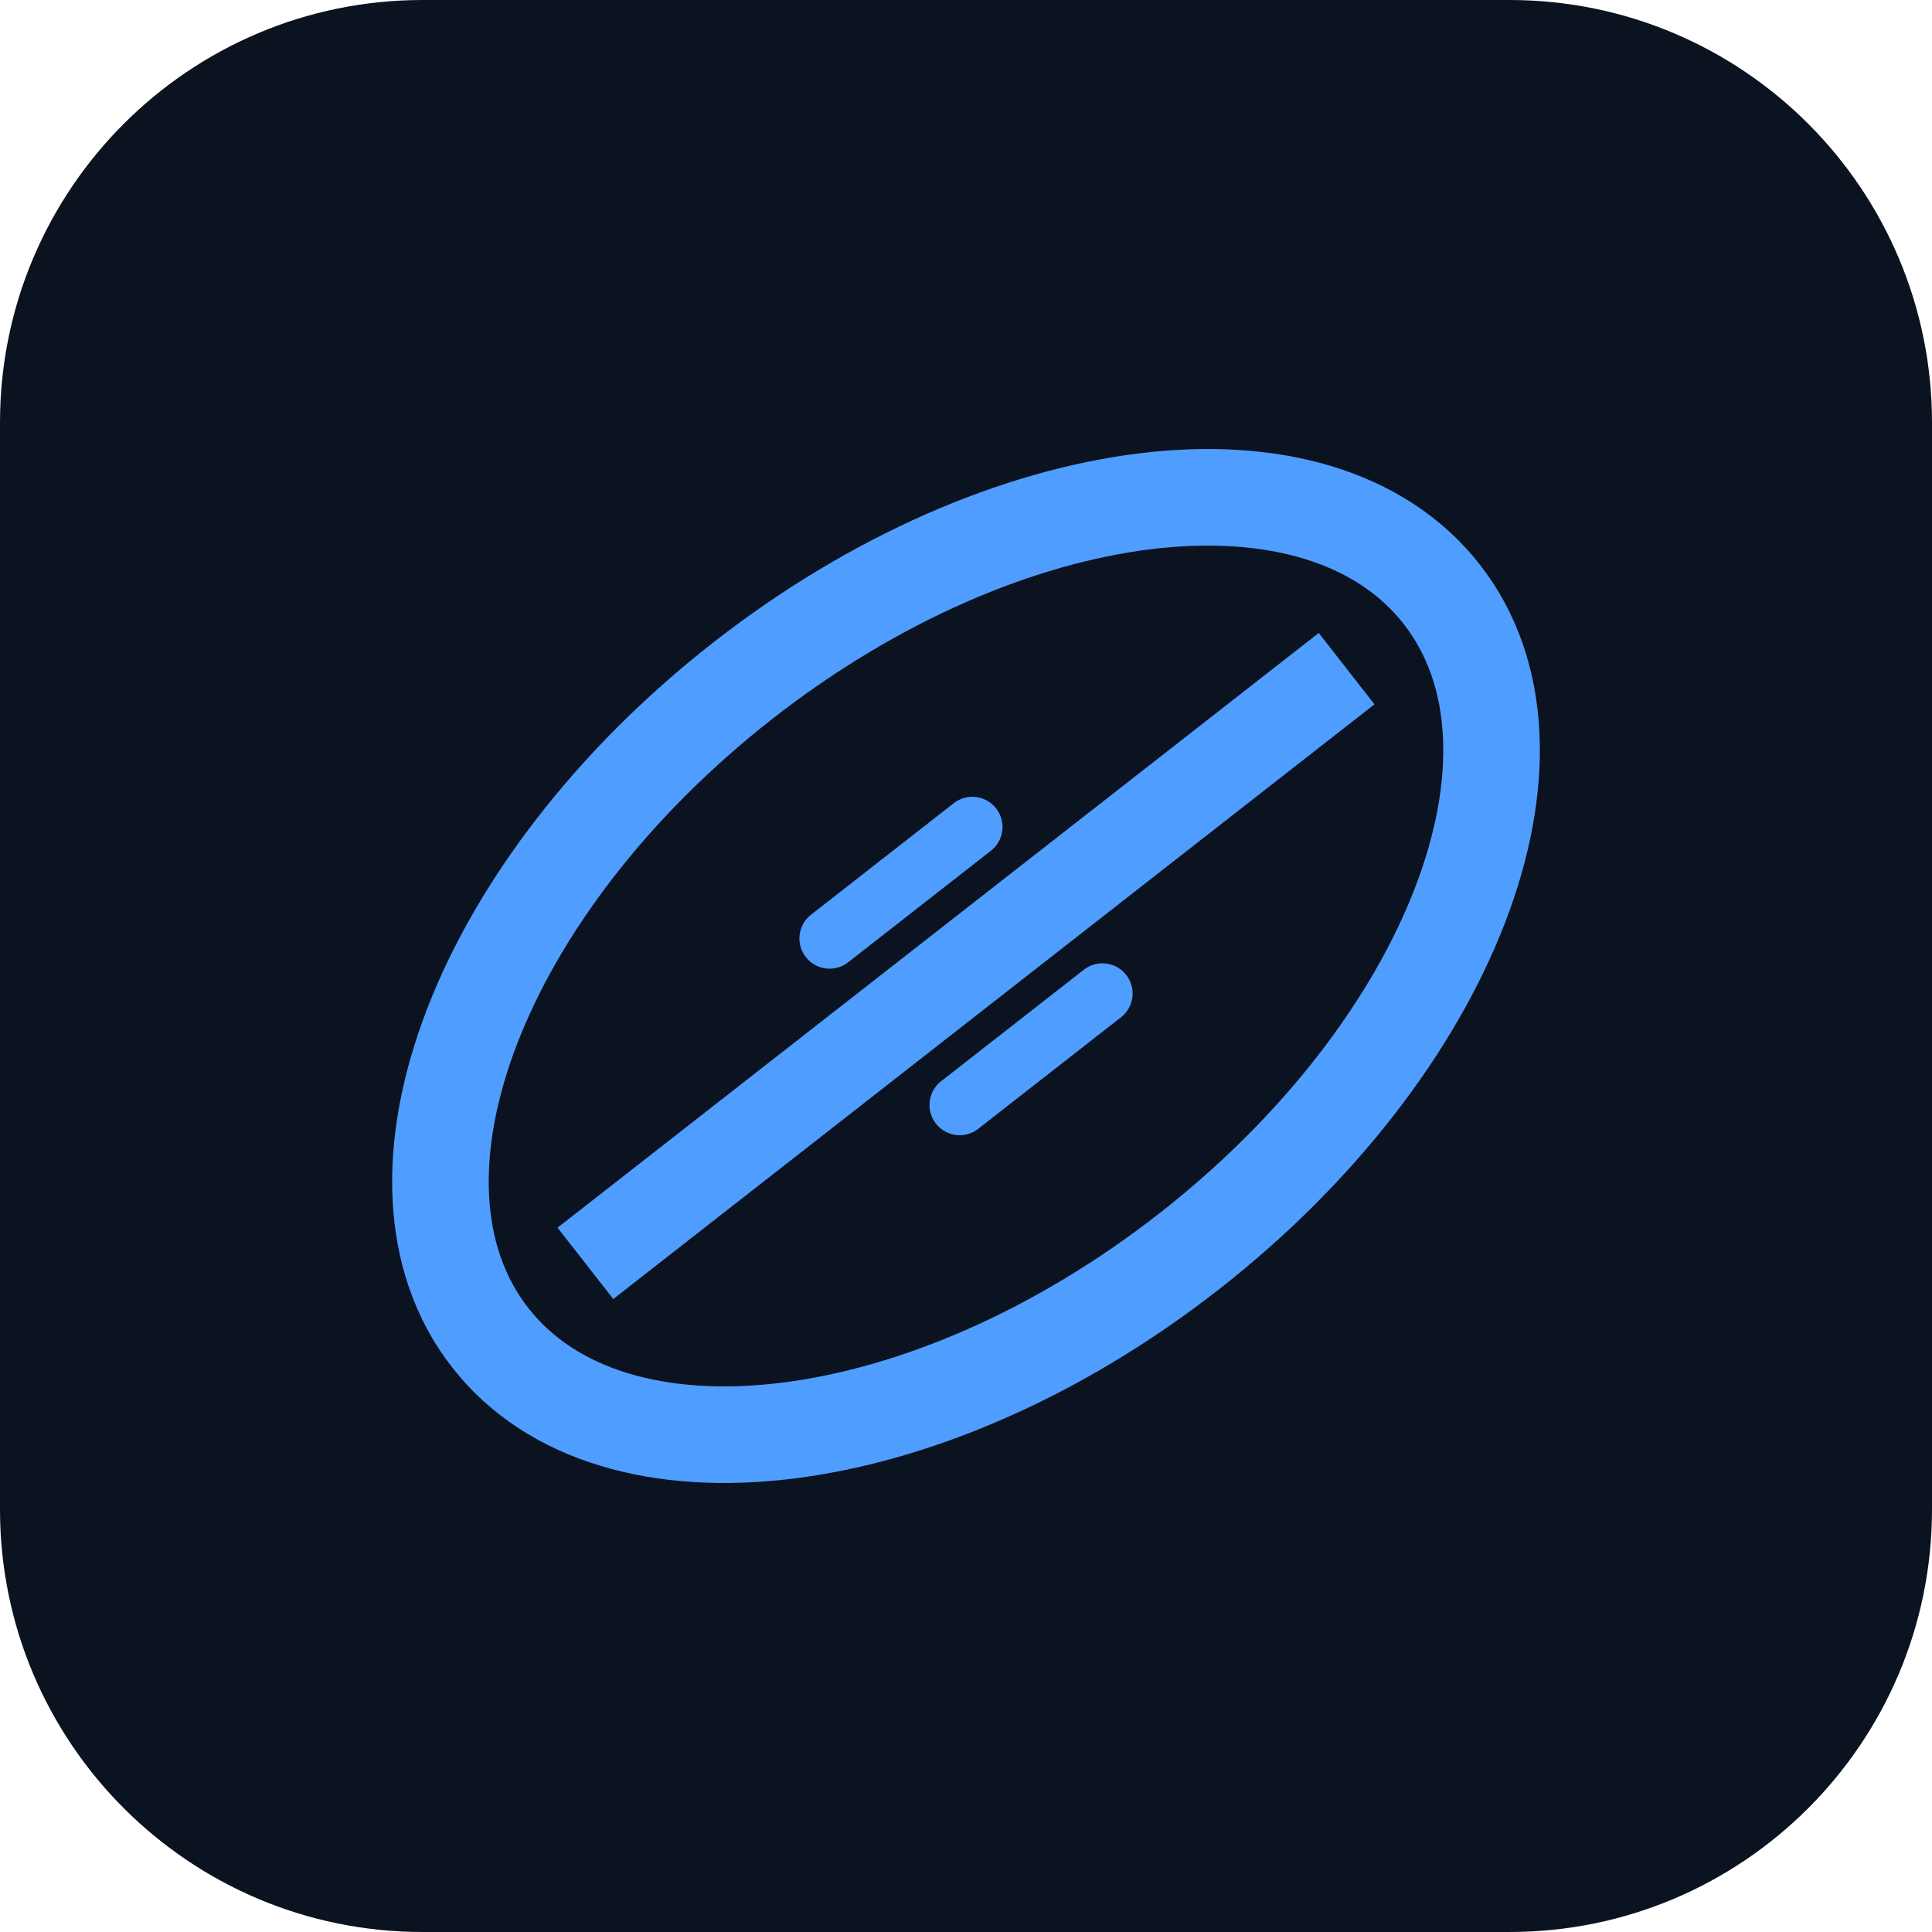
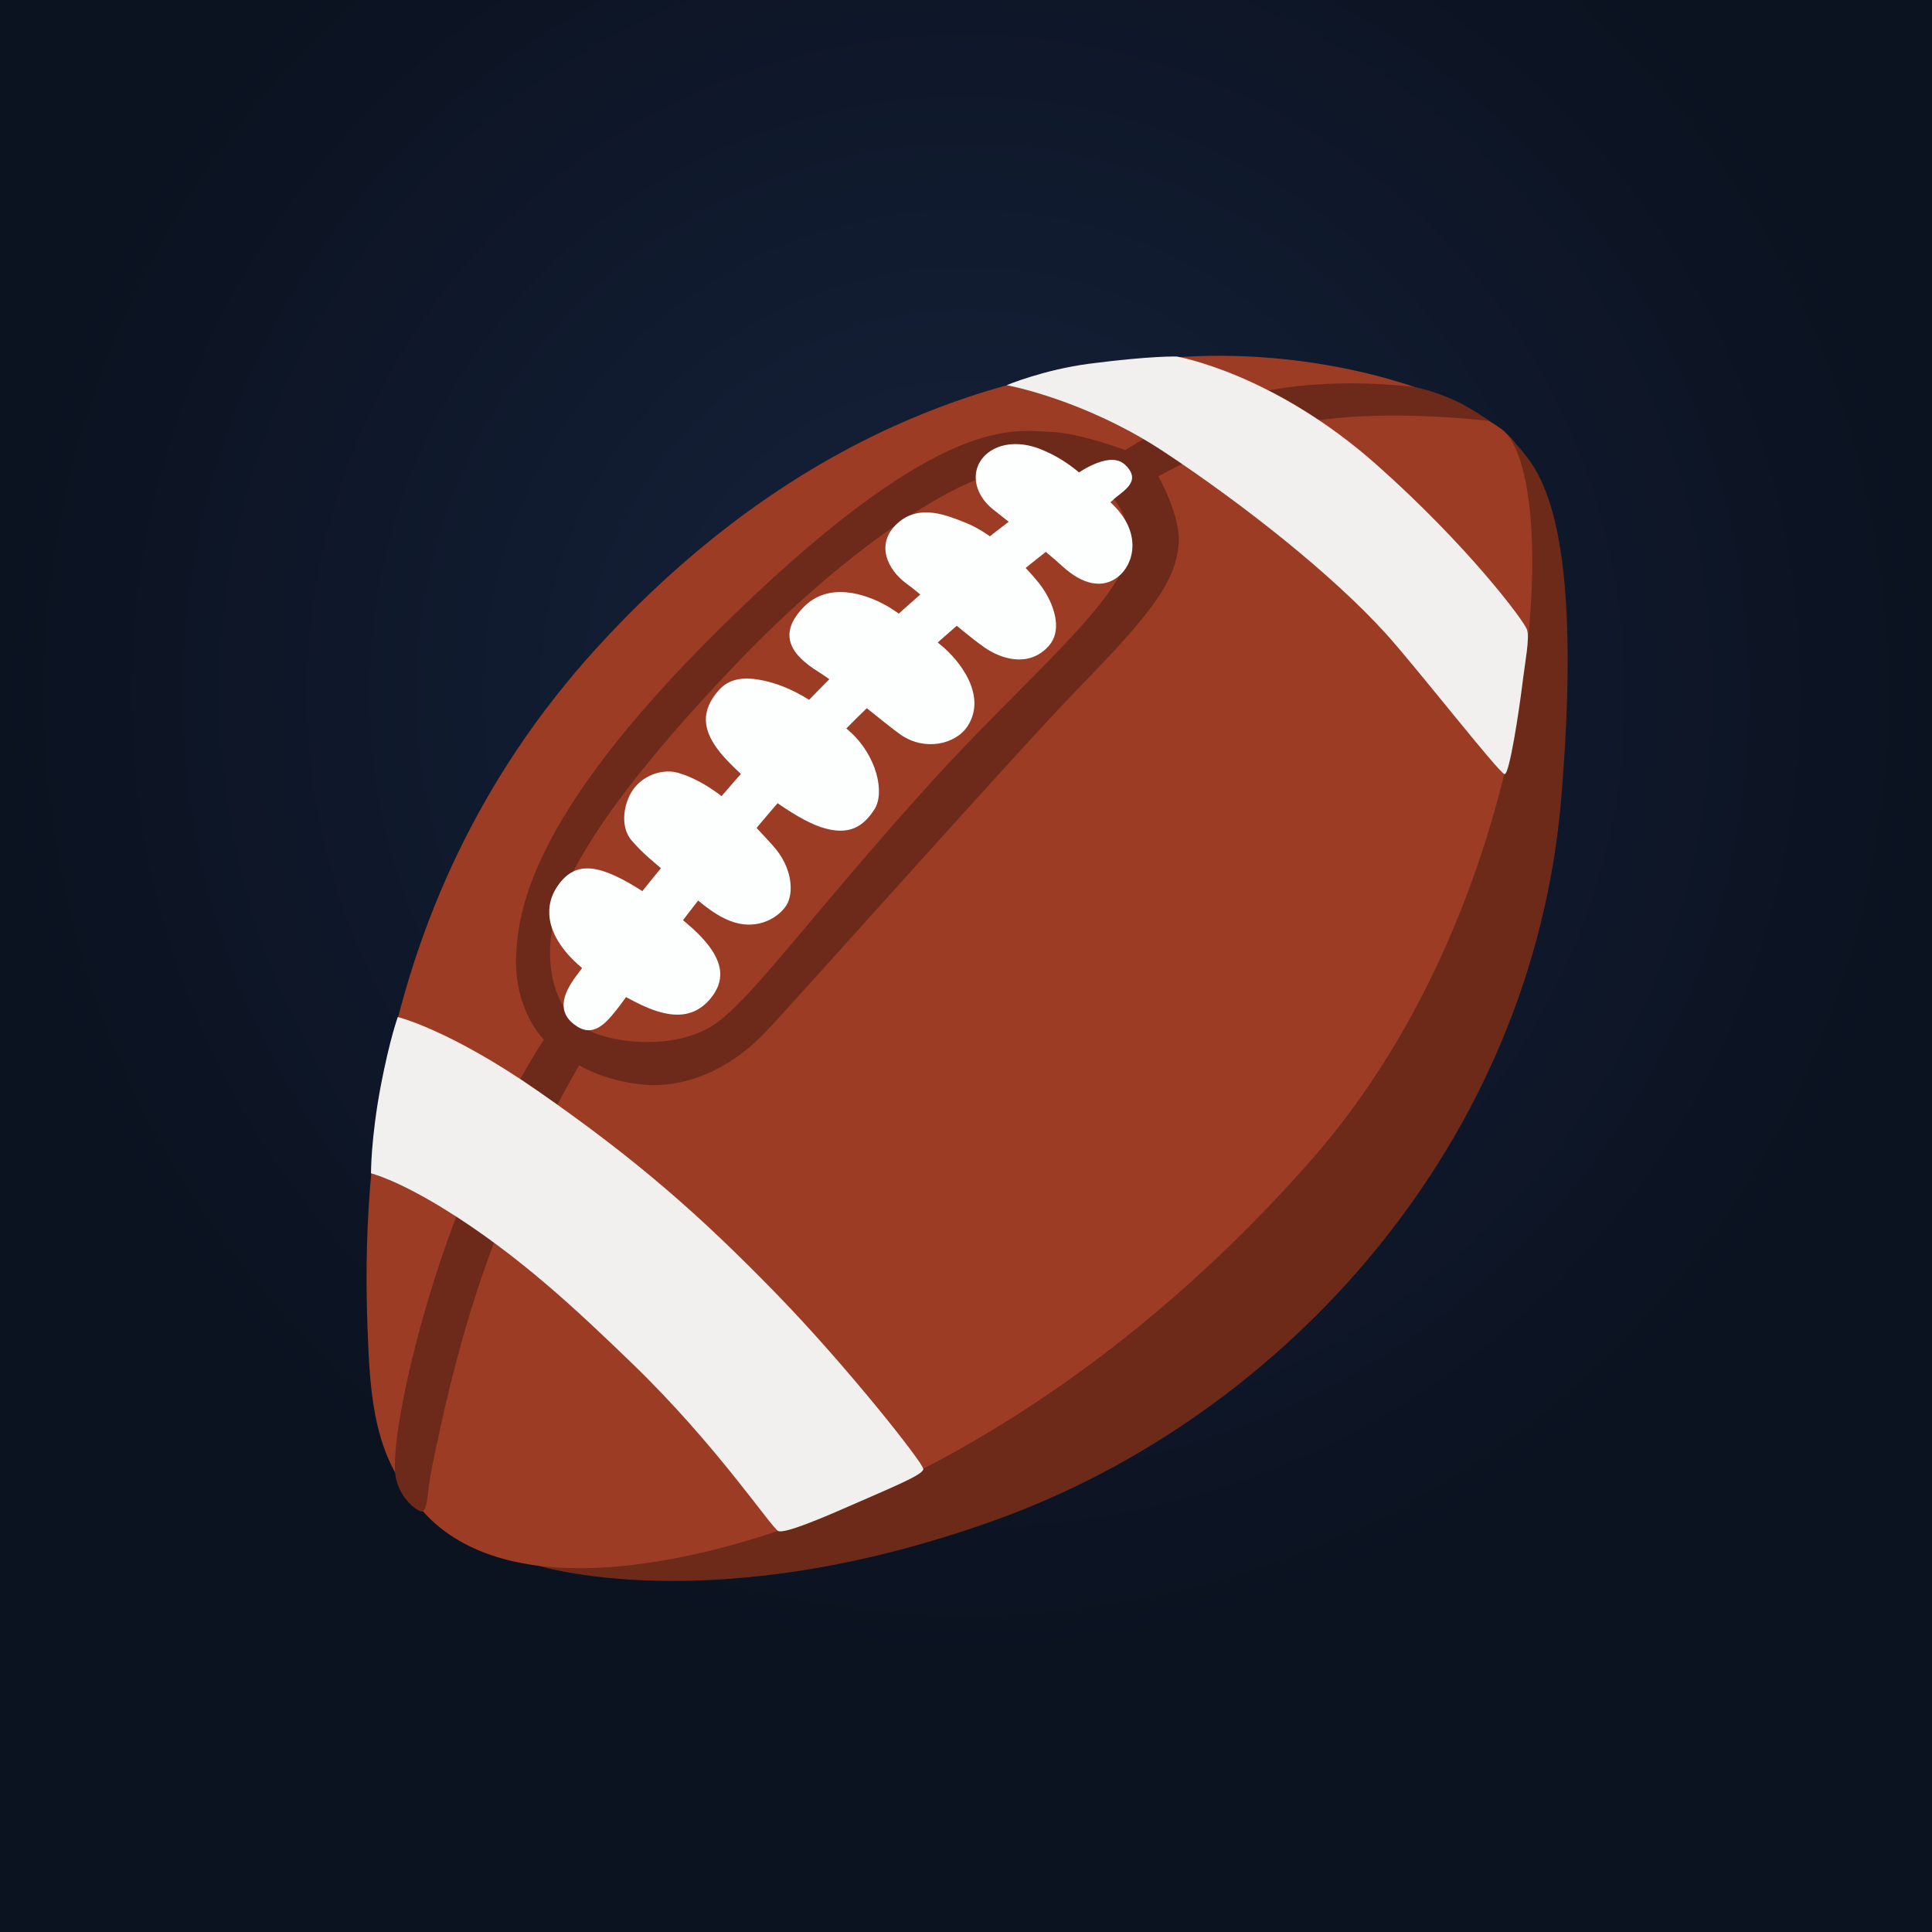
- <svg xmlns="http://www.w3.org/2000/svg" viewBox="0 0 64 64" role="img" aria-label="The NFL Schedule">
-   <rect width="64" height="64" rx="14" fill="#0b1220" />
-   <g transform="rotate(-38 32 32)">
-     <ellipse cx="32" cy="32" rx="20" ry="12" fill="none" stroke="#4f9dff" stroke-width="3.2" />
-     <path d="M16 32h32" stroke="#4f9dff" stroke-width="3" />
-     <path d="M27 32h10M29 28.5h6M29 35.5h6" stroke="#4f9dff" stroke-width="2" stroke-linecap="round" />
+ <svg xmlns="http://www.w3.org/2000/svg" width="512" height="512" viewBox="0 0 512 512">
+   <defs>
+     <radialGradient id="bg" cx="50%" cy="36%" r="80%">
+       <stop offset="0%" stop-color="#16233d" />
+       <stop offset="62%" stop-color="#0b1220" />
+     </radialGradient>
+   </defs>
+   <rect width="512" height="512" fill="url(#bg)" />
+   <g transform="translate(256,256) scale(2.7) translate(-64,-64)">
+     <path style="fill:#6D2A19;" d="M78.87,72.26l-57.19,50.51c0,0,17.18,5.64,45.05-4.33c28.59-10.23,52.89-37.1,55.7-70.94  c2.44-29.39-2.94-32.78-4.61-34.95c-1.63-2.12-4.38-2.39-4.38-2.39L78.87,72.26z" />
+     <path style="fill:#9C3C25;" d="M27.83,32.7C3.85,58.95,4.82,90.06,5.35,101.75c0.35,7.8,1.7,11.76,5.49,15.93  c3.54,3.89,10.93,7.37,25.98,4.18c15.67-3.32,39.52-14.28,61.12-38.88c22.91-26.1,24.79-67.27,18.59-71.7  c-6.2-4.43-18.77-7.79-30.98-7.08S50.32,8.09,27.83,32.7z" />
+     <path style="fill:#6D291A;" d="M10.67,117.53c-0.29,0.19-2.62-1.32-2.72-4.08c-0.18-4.66,2.97-18.05,7.43-28.28  c4.19-9.63,7.19-13.94,7.19-13.94s-2.83-2.76-2.73-7.9s1.88-14.96,21.45-33.87C62.01,9.41,69,11.5,72.32,11.58  c2.73,0.07,7,1.69,7.32,1.78c0,0,6.57-4.29,13.33-5.71s13.56-0.63,14.67-0.52c1.12,0.11,3.04,0.74,4.57,1.47  c1.46,0.69,3.19,1.91,3.19,1.91s-12-1.49-19.81,0.51s-12.71,4.92-12.71,4.92s2.2,3.88,2,6.57c-0.29,3.81-2.76,6.95-9.81,14.19  c-6.15,6.32-28.22,31.2-30.95,33.99c-3.52,3.62-7.9,5.33-11.81,4.95c-3.9-0.38-6.28-1.9-6.28-1.9s-4.29,7.33-7.43,15.05  s-5.24,15.62-7.05,24.57C11.1,115.62,11.21,117.17,10.67,117.53z" />
+     <path style="fill:#9C3C25;" d="M26.63,70.14c2.55,1.51,9.38,2.3,13.26-0.83c3.88-3.12,9-10.39,20.61-23.26  c8.8-9.74,18.91-18.01,19.39-22.74c0.63-6.26-5.01-8.51-11.07-8.04c-6.05,0.47-17.5,8.8-26.96,18.64s-16.84,19.2-18.35,25.82  C22.58,63.8,23.54,68.3,26.63,70.14z" />
+     <path style="fill:#F2F0EE;" d="M67.99,6.99c0,0,7.65,1.38,15.5,6.58S99.9,25.55,105.14,31.3c2.97,3.26,11.25,13.87,11.73,13.87  s1.43-6.34,1.72-8.7c0.28-2.36,0.76-4.64,0.47-5.49c-0.28-0.85-5.81-8.24-14.76-16.18C94.13,5.78,84.69,4.18,84.69,4.18  s-2.45-0.09-8.62,0.71C71.6,5.48,67.99,6.99,67.99,6.99z" />
+     <path style="fill:#F2F0EE;" d="M8.23,69.01c0,0,5.07,1.22,13.77,7.27c9.8,6.82,15.89,12.2,23.27,19.77  c7.01,7.19,14.54,16.75,14.54,17.32c0,0.57-2.98,1.76-7.35,3.68c-2.14,0.94-6.21,2.7-6.88,2.41c-0.66-0.28-6.03-8.43-14.41-16.51  c-5.3-5.11-11.07-10.59-18.45-15.14c-4.72-2.9-7.12-3.46-7.12-3.46s-0.02-3.44,0.97-8.65C7.46,71.09,8.23,69.01,8.23,69.01z" />
+     <path style="fill:#FDFFFF;" d="M53.14,33.36C40.56,45.28,26.29,64.16,25.5,65.31c-1.37,1.98-1.4,3.55,0.37,4.65  c1.77,1.1,3.05-0.66,4.17-2.1c1.24-1.59,12.5-17.88,24.26-29.2C67.9,25.59,77.24,19.43,78.38,18.3c0.84-0.84,3.03-1.8,1.23-3.5  c-1.37-1.3-4.07,0.38-5.2,1.23C73.27,16.88,66.45,20.75,53.14,33.36z" />
+     <path style="fill:#FDFFFF;" d="M66.18,13.61c-1.79,1.39-1.62,3.93,0.52,5.61c1.63,1.28,5.11,4.03,6.77,5.55  c2.02,1.85,3.95,2.2,5.44,1.04c1.56-1.21,2.37-4.22-0.4-7c-2.75-2.75-4.34-4.4-7.23-5.55C69.4,12.51,67.46,12.63,66.18,13.61z" />
+     <path style="fill:#FDFFFF;" d="M63.88,20.46c-1.65-0.64-4.43-1.89-6.61,0.09c-2.18,1.98-1.03,4.53,0.93,5.95s4.78,4.22,7.58,6.21  c1.6,1.13,4.36,2.06,6.32-0.1c1.62-1.79,0.24-4.75-0.98-6.24C69.7,24.62,66.78,21.58,63.88,20.46z" />
+     <path style="fill:#FDFFFF;" d="M56.23,28.65c-2.14-1.21-5.73-2.37-8.16,0.12c-2.66,2.73-1.16,4.74,1.45,6.36  c2.19,1.36,6.65,5.2,8.1,6.19c2.37,1.62,5.39,0.91,6.54-0.87c1.91-2.95-0.7-6.38-2.66-7.98C59.59,30.91,57.1,29.15,56.23,28.65z" />
+     <path style="fill:#FDFFFF;" d="M39.69,36.98c-1.61,1.87-1.85,3.88,0.64,6.6c2.49,2.72,6.85,5.91,9.37,6.77  c2.89,0.98,4.28-0.12,5.32-1.74c1.04-1.62,0.22-5.27-2.44-7.64c-1.68-1.5-4.68-4.16-8.38-4.97C42.19,35.56,40.73,35.77,39.69,36.98z  " />
+     <path style="fill:#FDFFFF;" d="M35.7,45.03c-1.39-0.39-3.18,0.17-4.22,1.45c-1.04,1.27-1.54,3.79-0.29,5.21  c1.27,1.45,2.04,1.98,4.17,3.82c2.14,1.85,4.28,4.11,6.83,4.4c1.79,0.2,3.41-0.69,4.17-1.85c0.75-1.16,0.67-3.74-1.39-5.96  C43.51,50.52,39.8,46.18,35.7,45.03z" />
+     <path style="fill:#FDFFFF;" d="M24.09,55.9c-2.11,2.75-0.95,6.48,4.26,9.77c4.27,2.71,8.03,4.61,10.59,1.5  c2.4-2.92,0.06-5.9-5.32-9.6C28.58,54.11,26,53.42,24.09,55.9z" />
  </g>
</svg>
